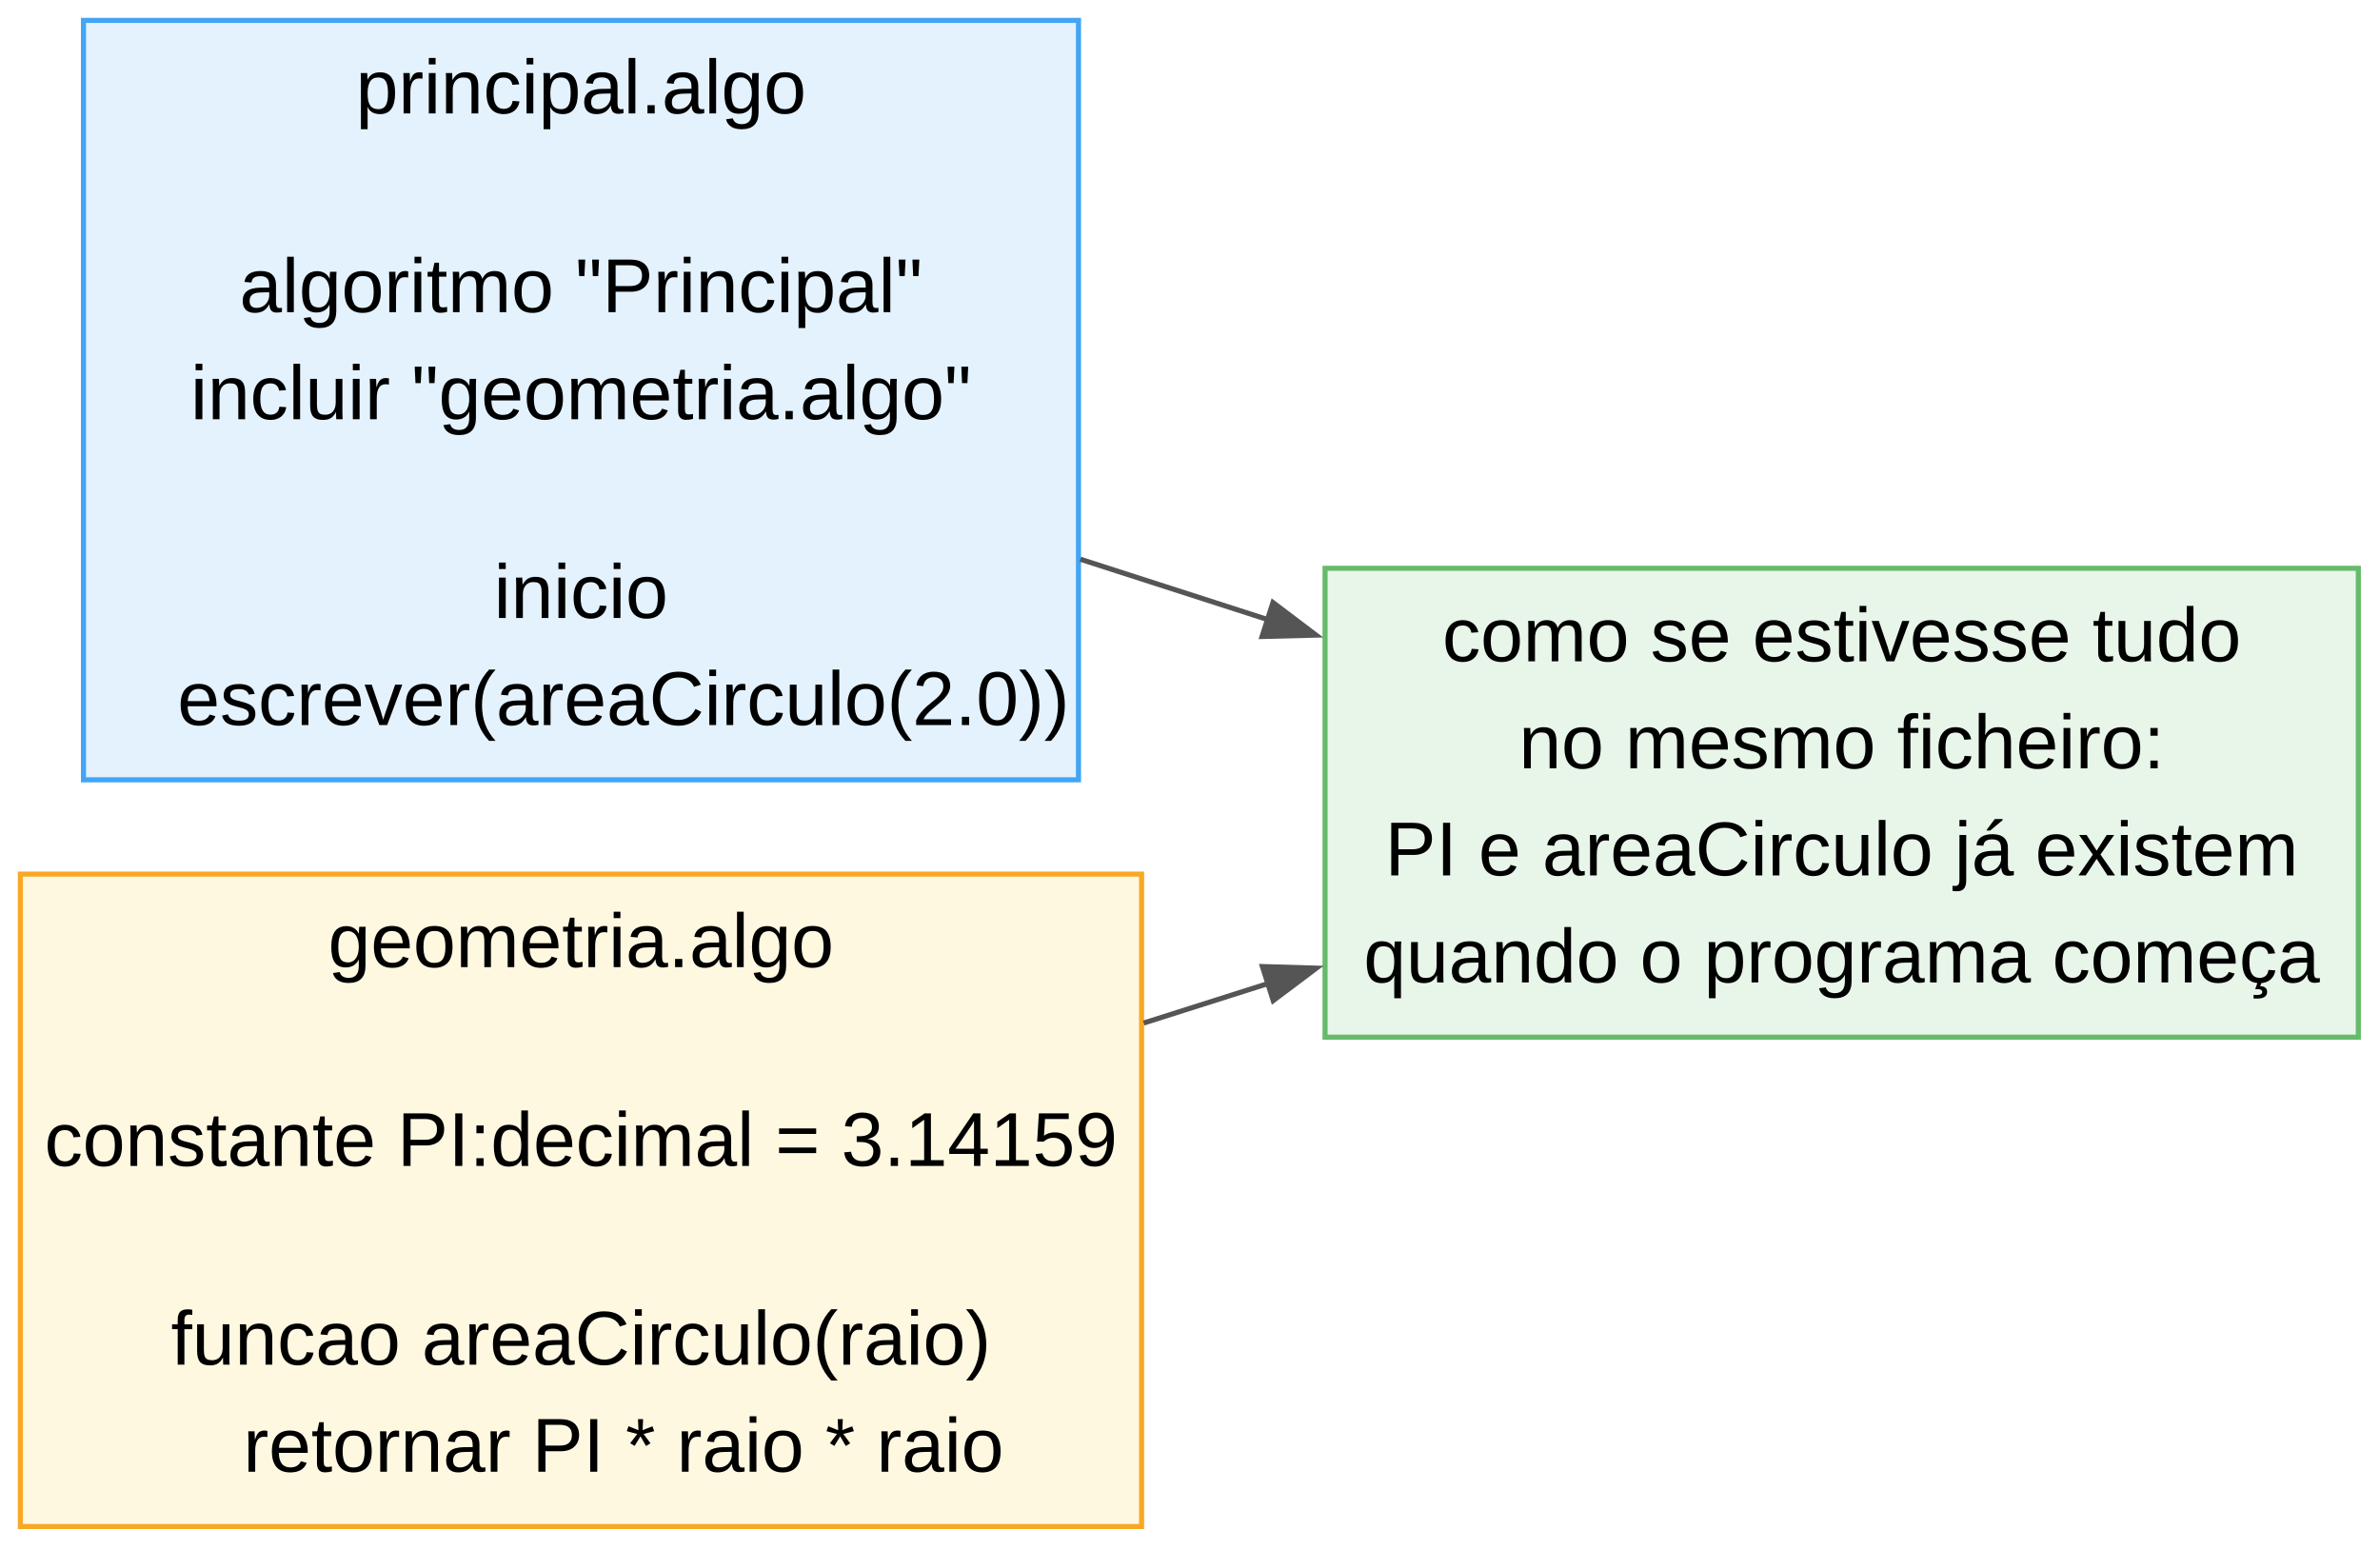
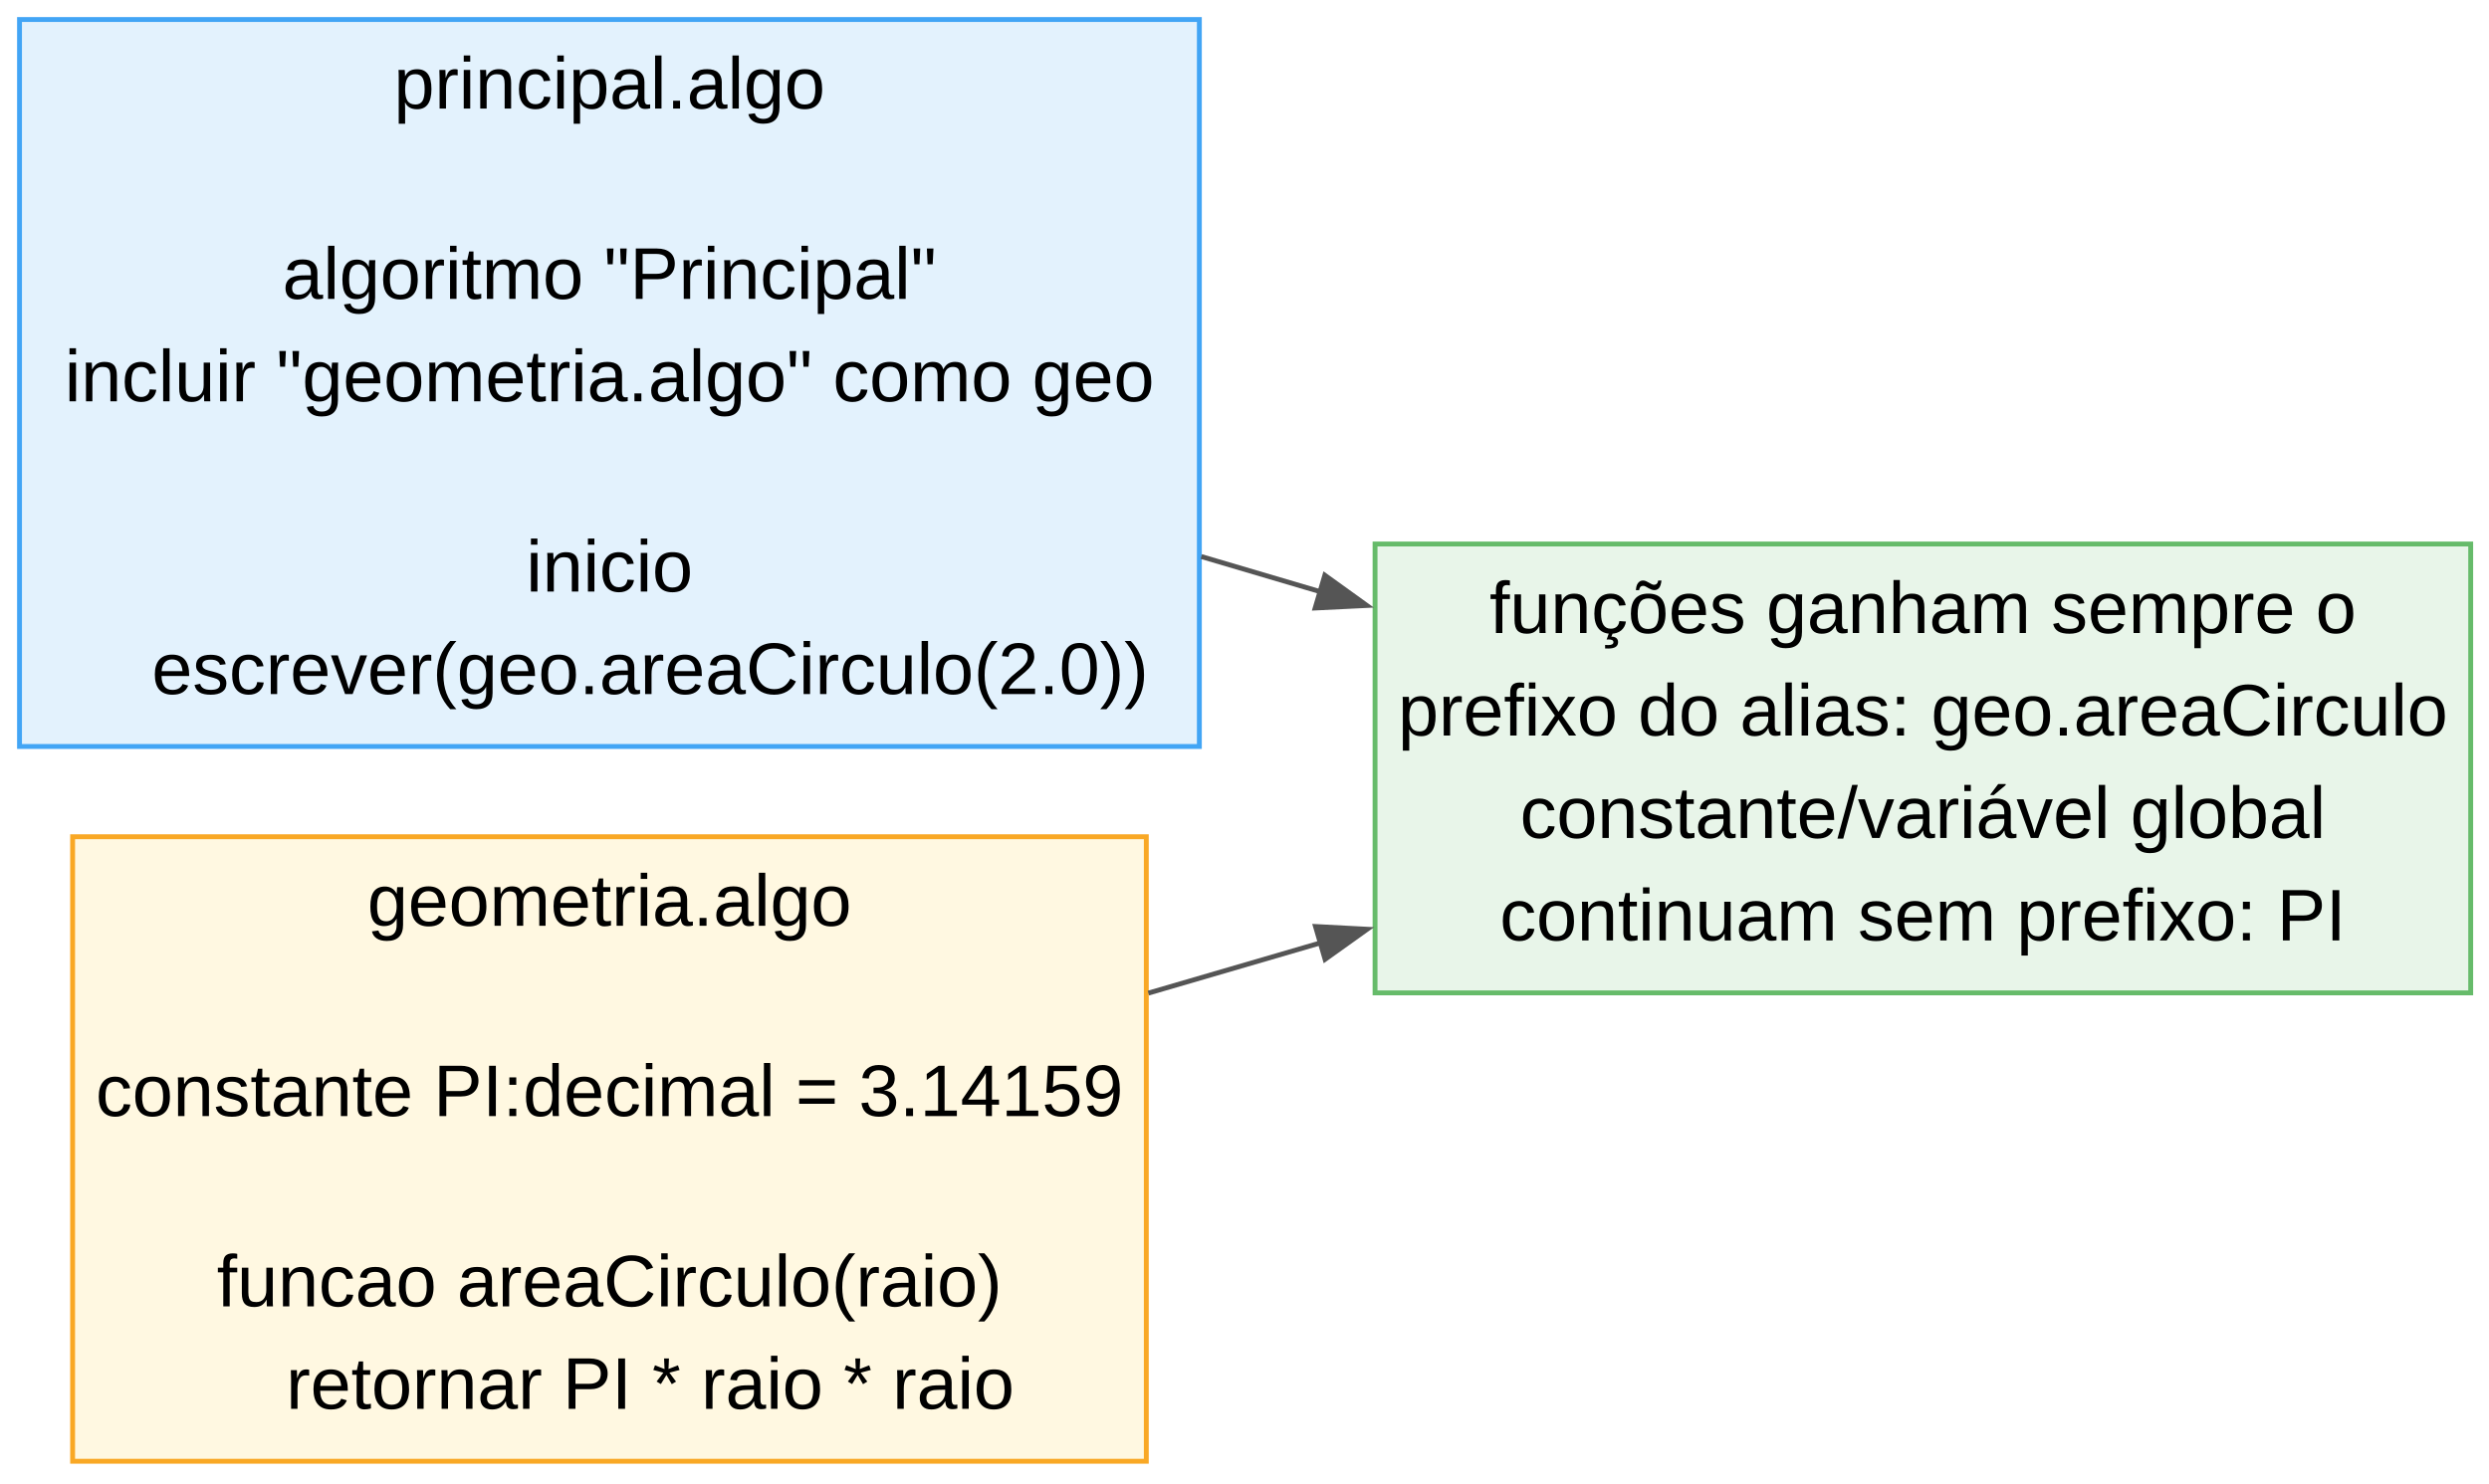
- <svg xmlns="http://www.w3.org/2000/svg" width="467pt" height="304pt" viewBox="0.00 0.00 467.00 304.00">
+ <svg xmlns="http://www.w3.org/2000/svg" width="510pt" height="304pt" viewBox="0.00 0.00 510.00 304.00">
  <g id="graph0" class="graph" transform="scale(1 1) rotate(0) translate(4 299.5)">
    <g id="node1" class="node">
-       <polygon fill="#e3f2fd" stroke="#42a5f5" points="207.62,-295.5 12.38,-295.5 12.38,-146.5 207.62,-146.5 207.62,-295.5" />
-       <text xml:space="preserve" text-anchor="middle" x="110" y="-277.25" font-family="Segoe UI,Arial" font-size="15.00">principal.algo</text>
-       <text xml:space="preserve" text-anchor="middle" x="110" y="-238.25" font-family="Segoe UI,Arial" font-size="15.00">algoritmo "Principal"</text>
-       <text xml:space="preserve" text-anchor="middle" x="110" y="-217.25" font-family="Segoe UI,Arial" font-size="15.00">incluir "geometria.algo"</text>
-       <text xml:space="preserve" text-anchor="middle" x="110" y="-178.25" font-family="Segoe UI,Arial" font-size="15.00">inicio</text>
-       <text xml:space="preserve" text-anchor="middle" x="110" y="-157.25" font-family="Segoe UI,Arial" font-size="15.00">    escrever(areaCirculo(2.0))</text>
+       <polygon fill="#e3f2fd" stroke="#42a5f5" points="241.75,-295.5 0,-295.5 0,-146.5 241.75,-146.5 241.75,-295.5" />
+       <text xml:space="preserve" text-anchor="middle" x="120.88" y="-277.25" font-family="Segoe UI,Arial" font-size="15.00">principal.algo</text>
+       <text xml:space="preserve" text-anchor="middle" x="120.88" y="-238.25" font-family="Segoe UI,Arial" font-size="15.00">algoritmo "Principal"</text>
+       <text xml:space="preserve" text-anchor="middle" x="120.88" y="-217.25" font-family="Segoe UI,Arial" font-size="15.00">incluir "geometria.algo" como geo</text>
+       <text xml:space="preserve" text-anchor="middle" x="120.88" y="-178.25" font-family="Segoe UI,Arial" font-size="15.00">inicio</text>
+       <text xml:space="preserve" text-anchor="middle" x="120.88" y="-157.25" font-family="Segoe UI,Arial" font-size="15.00">    escrever(geo.areaCirculo(2.0))</text>
    </g>
    <g id="node3" class="node">
-       <polygon fill="#e8f5e9" stroke="#66bb6a" points="458.75,-188 256,-188 256,-96 458.75,-96 458.75,-188" />
-       <text xml:space="preserve" text-anchor="middle" x="357.38" y="-169.75" font-family="Segoe UI,Arial" font-size="15.00">como se estivesse tudo</text>
-       <text xml:space="preserve" text-anchor="middle" x="357.38" y="-148.75" font-family="Segoe UI,Arial" font-size="15.00">no mesmo ficheiro:</text>
-       <text xml:space="preserve" text-anchor="middle" x="357.38" y="-127.75" font-family="Segoe UI,Arial" font-size="15.00">PI e areaCirculo já existem</text>
-       <text xml:space="preserve" text-anchor="middle" x="357.38" y="-106.75" font-family="Segoe UI,Arial" font-size="15.00">quando o programa começa</text>
+       <polygon fill="#e8f5e9" stroke="#66bb6a" points="502.25,-188 277.75,-188 277.75,-96 502.25,-96 502.25,-188" />
+       <text xml:space="preserve" text-anchor="middle" x="390" y="-169.75" font-family="Segoe UI,Arial" font-size="15.00">funções ganham sempre o</text>
+       <text xml:space="preserve" text-anchor="middle" x="390" y="-148.75" font-family="Segoe UI,Arial" font-size="15.00">prefixo do alias: geo.areaCirculo</text>
+       <text xml:space="preserve" text-anchor="middle" x="390" y="-127.75" font-family="Segoe UI,Arial" font-size="15.00">constante/variável global</text>
+       <text xml:space="preserve" text-anchor="middle" x="390" y="-106.75" font-family="Segoe UI,Arial" font-size="15.00">continuam sem prefixo: PI</text>
    </g>
    <g id="edge1" class="edge">
-       <path fill="none" stroke="#555555" d="M207.98,-189.78C220.1,-185.87 232.57,-181.86 244.89,-177.89" />
-       <polygon fill="#555555" stroke="#555555" points="245.78,-181.28 254.23,-174.89 243.64,-174.62 245.78,-181.28" />
+       <path fill="none" stroke="#555555" d="M242.15,-185.43C250.25,-183.04 258.4,-180.62 266.51,-178.23" />
+       <polygon fill="#555555" stroke="#555555" points="267.46,-181.59 276.06,-175.4 265.48,-174.88 267.46,-181.59" />
    </g>
    <g id="node2" class="node">
-       <polygon fill="#fff8e1" stroke="#f9a825" points="220,-128 0,-128 0,0 220,0 220,-128" />
-       <text xml:space="preserve" text-anchor="middle" x="110" y="-109.75" font-family="Segoe UI,Arial" font-size="15.00">geometria.algo</text>
-       <text xml:space="preserve" text-anchor="middle" x="110" y="-70.75" font-family="Segoe UI,Arial" font-size="15.00">constante PI:decimal = 3.14159</text>
-       <text xml:space="preserve" text-anchor="middle" x="110" y="-31.75" font-family="Segoe UI,Arial" font-size="15.00">funcao areaCirculo(raio)</text>
-       <text xml:space="preserve" text-anchor="middle" x="110" y="-10.75" font-family="Segoe UI,Arial" font-size="15.00">    retornar PI * raio * raio</text>
+       <polygon fill="#fff8e1" stroke="#f9a825" points="230.88,-128 10.88,-128 10.88,0 230.88,0 230.88,-128" />
+       <text xml:space="preserve" text-anchor="middle" x="120.88" y="-109.75" font-family="Segoe UI,Arial" font-size="15.00">geometria.algo</text>
+       <text xml:space="preserve" text-anchor="middle" x="120.88" y="-70.75" font-family="Segoe UI,Arial" font-size="15.00">constante PI:decimal = 3.14159</text>
+       <text xml:space="preserve" text-anchor="middle" x="120.88" y="-31.75" font-family="Segoe UI,Arial" font-size="15.00">funcao areaCirculo(raio)</text>
+       <text xml:space="preserve" text-anchor="middle" x="120.88" y="-10.75" font-family="Segoe UI,Arial" font-size="15.00">    retornar PI * raio * raio</text>
    </g>
    <g id="edge2" class="edge">
-       <path fill="none" stroke="#555555" d="M220.41,-98.78C228.59,-101.38 236.84,-104 245.03,-106.6" />
-       <polygon fill="#555555" stroke="#555555" points="243.71,-109.86 254.3,-109.55 245.83,-103.19 243.71,-109.86" />
+       <path fill="none" stroke="#555555" d="M231.3,-95.95C242.99,-99.37 254.94,-102.85 266.77,-106.31" />
+       <polygon fill="#555555" stroke="#555555" points="265.55,-109.6 276.13,-109.04 267.51,-102.88 265.55,-109.6" />
    </g>
  </g>
</svg>
